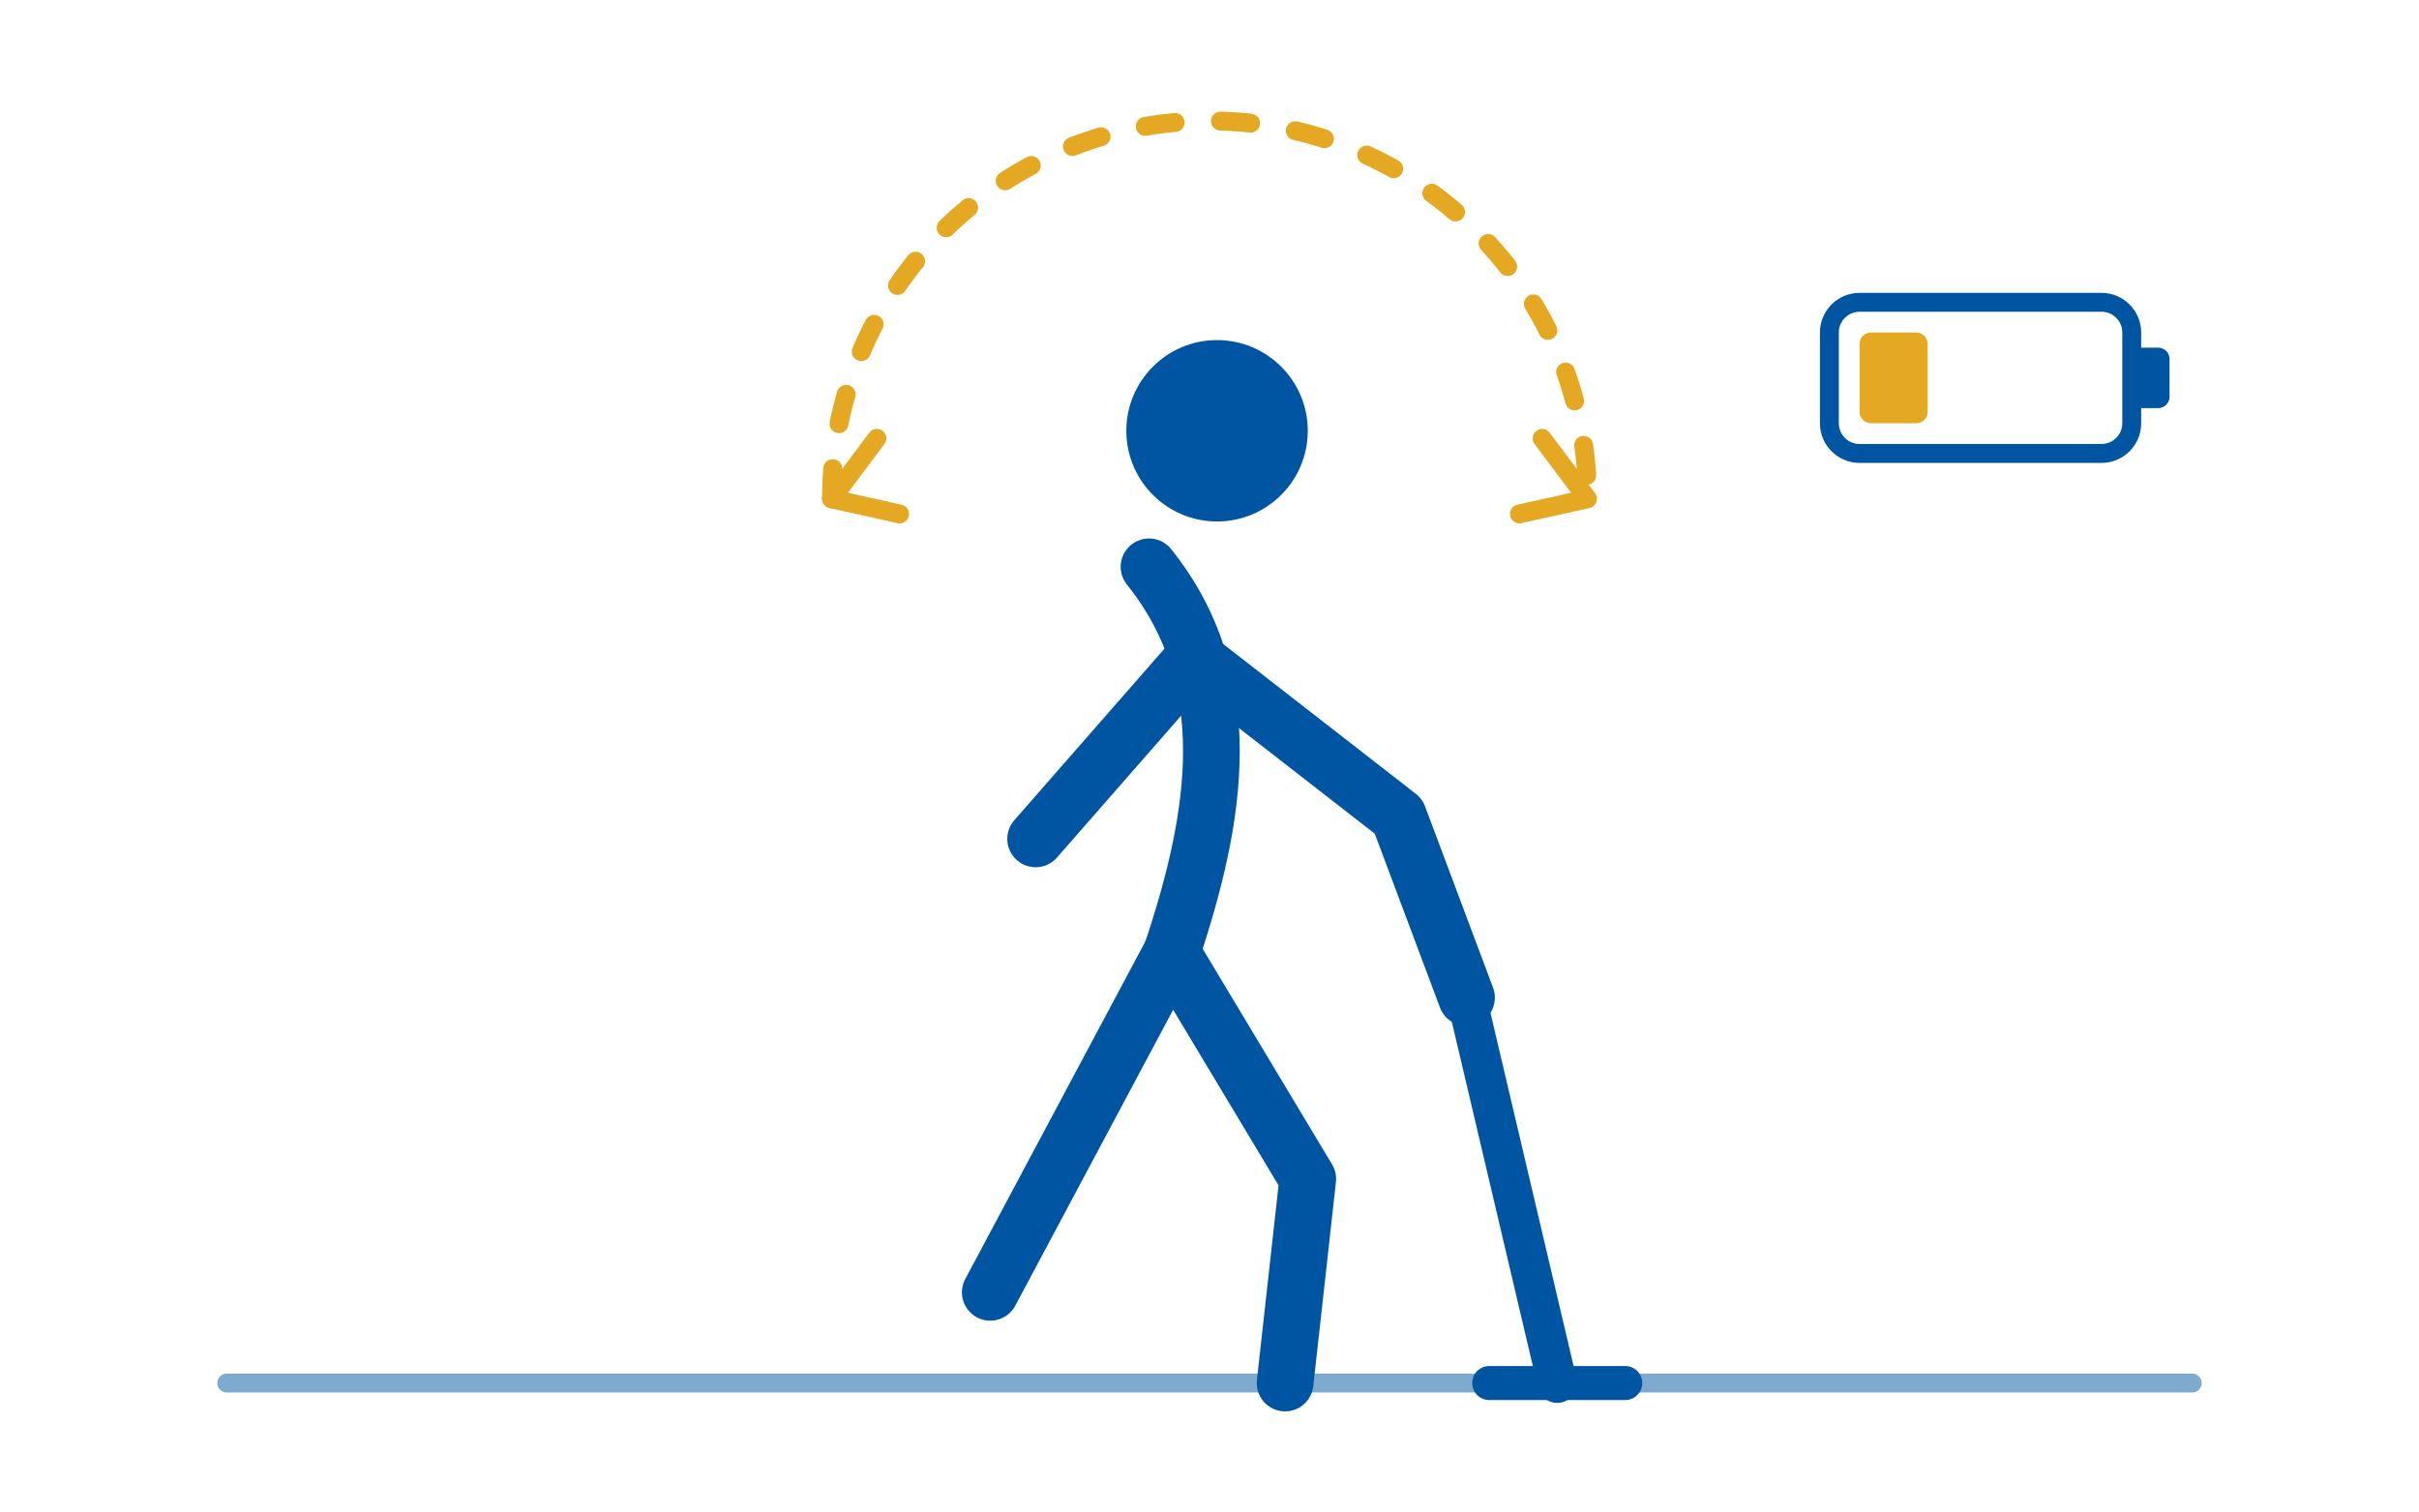
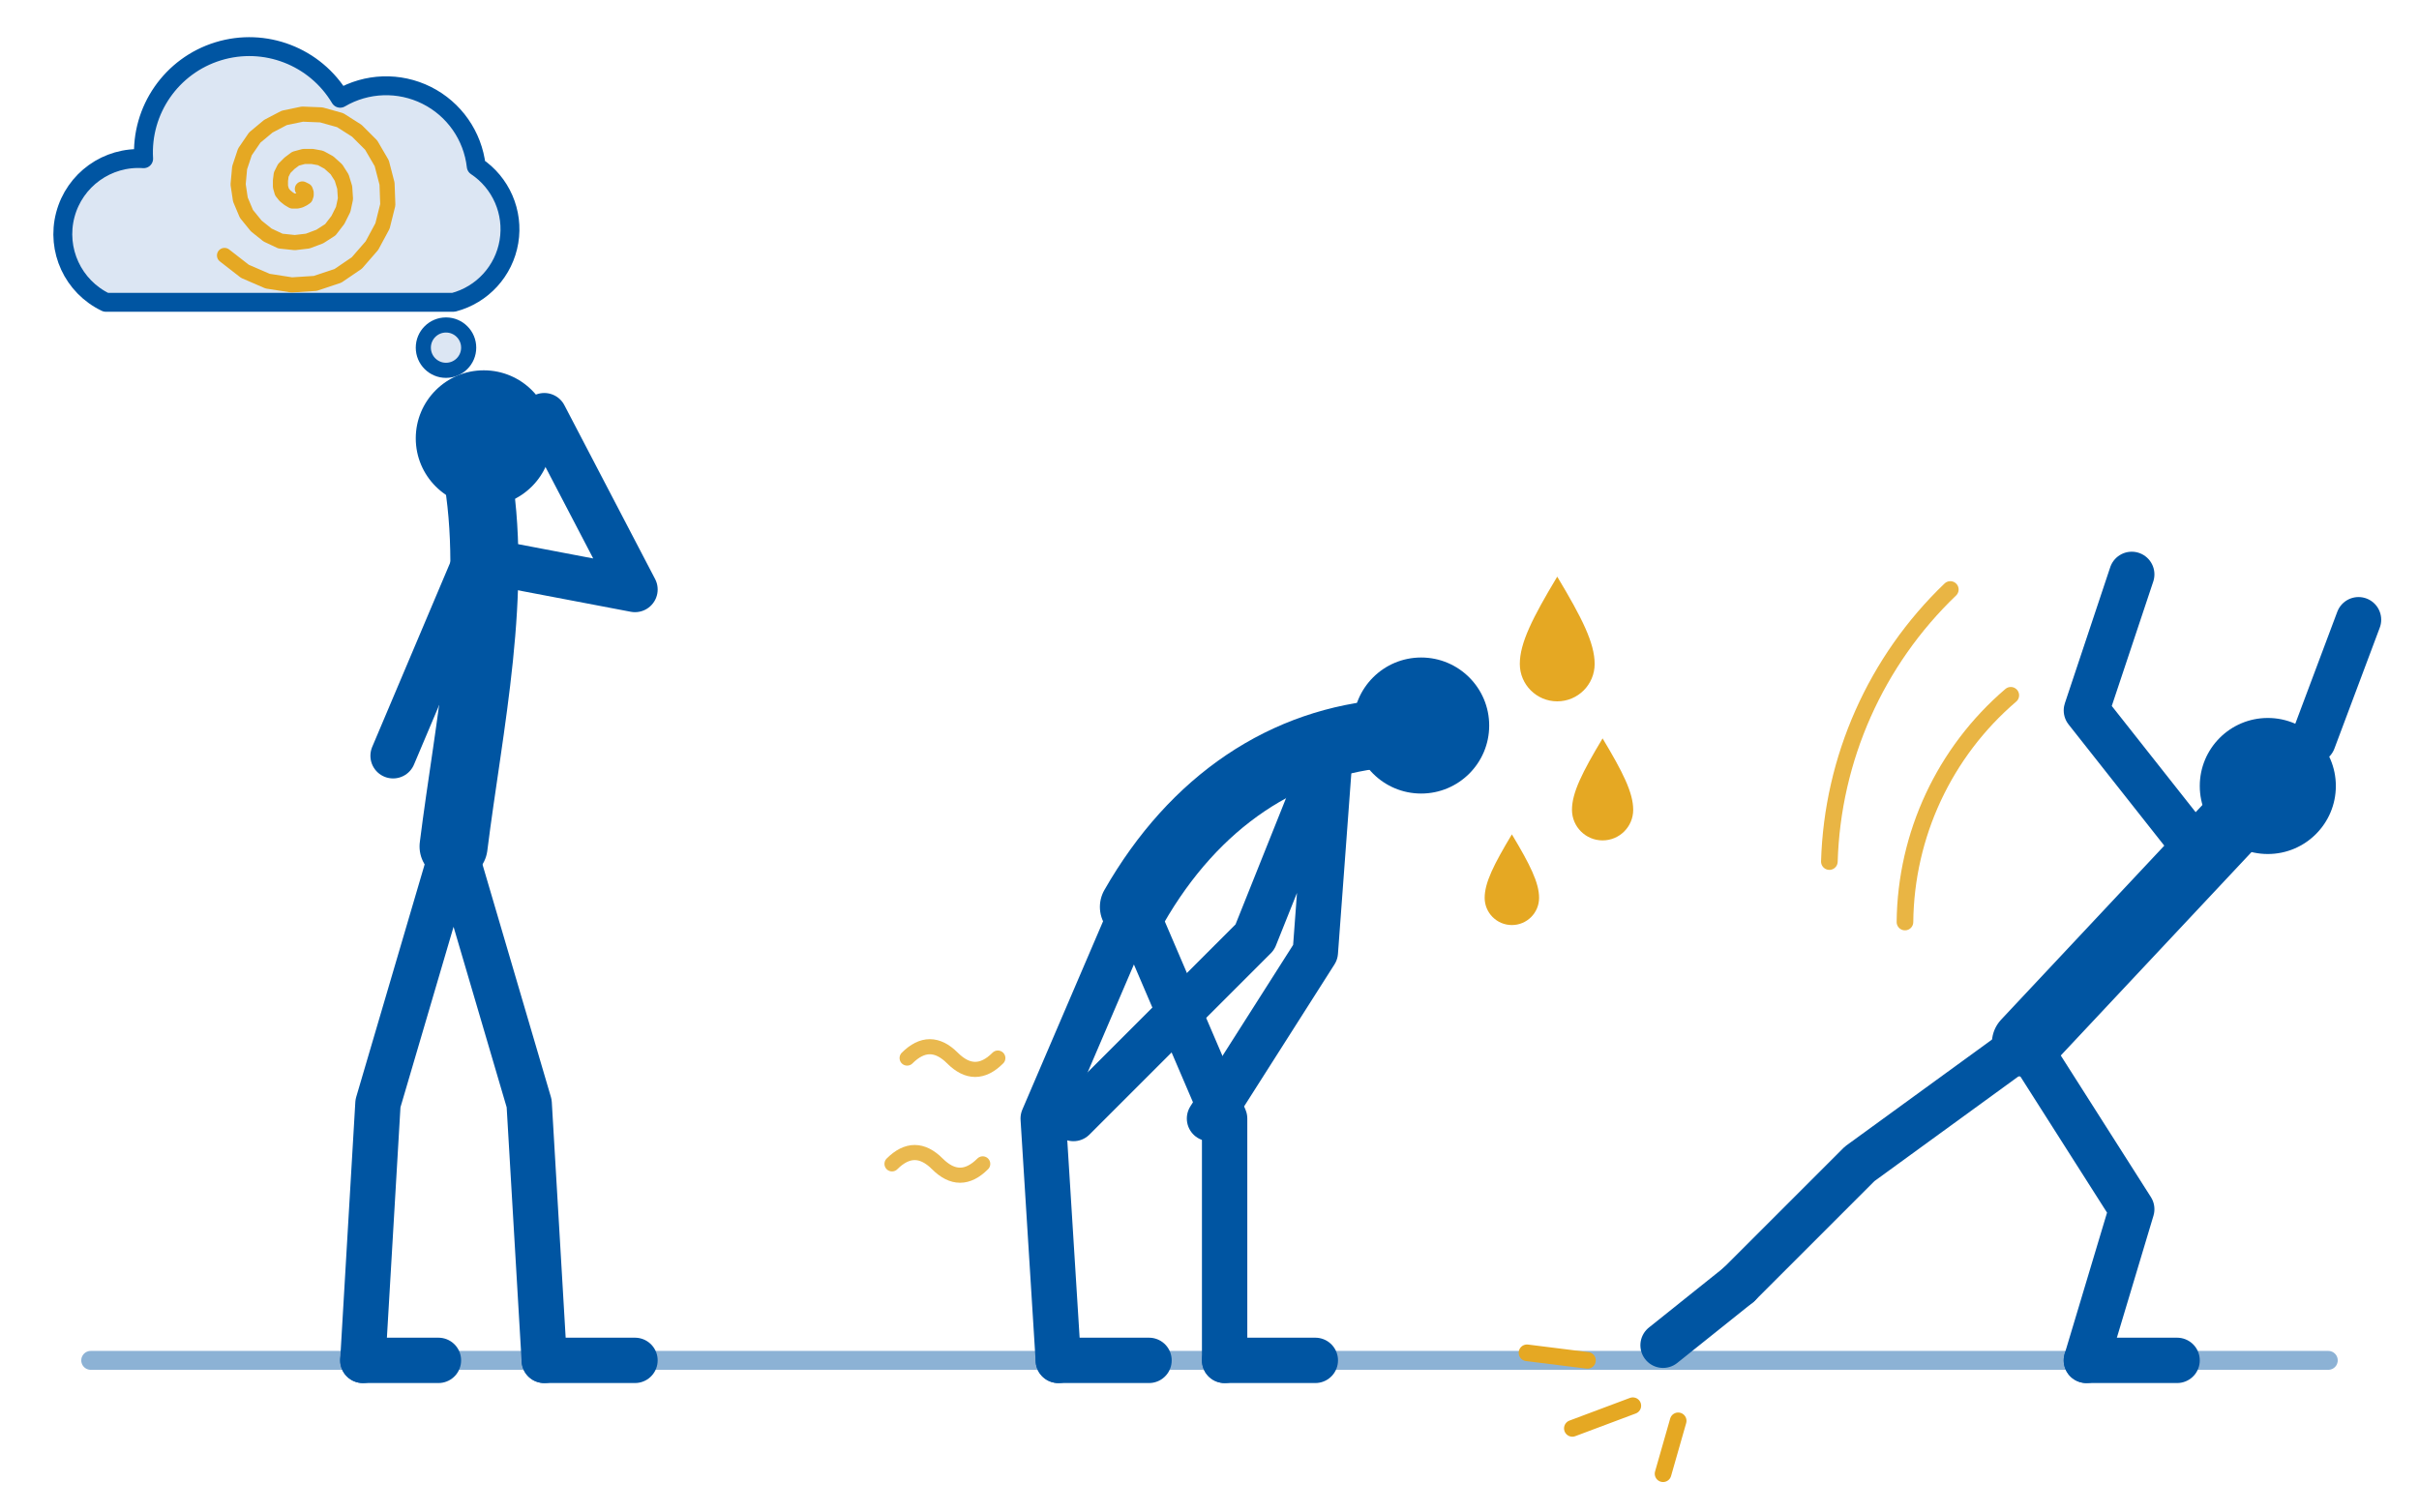
<svg xmlns="http://www.w3.org/2000/svg" viewBox="0 0 320 200" fill="none" stroke-linecap="round" stroke-linejoin="round">
-   <path d="M30 183 H290" stroke="#0055A2" stroke-width="2.5" opacity=".5" />
-   <path d="M110 66 A50 50 0 0 1 210 66" stroke="#E5A823" stroke-width="2.5" stroke-dasharray="4 6" />
-   <path d="M204 58 l6 8 -9 2 M116 58 l-6 8 9 2" stroke="#E5A823" stroke-width="2.5" />
-   <g transform="translate(152 144) scale(1.5)">
-     <circle cx="6" cy="-58" r="8" fill="#0055A2" />
-     <path d="M0 -46 C 8 -36, 6 -24, 2 -12" stroke="#0055A2" stroke-width="5" />
-     <path d="M2 -12 L-14 18 M2 -12 L14 8 L12 26" stroke="#0055A2" stroke-width="5" />
-     <path d="M4 -38 L-10 -22 M4 -38 L22 -24 L28 -8" stroke="#0055A2" stroke-width="5" />
-     <path d="M28 -8 L36 26" stroke="#0055A2" stroke-width="3.5" />
-     <path d="M30 26 h12" stroke="#0055A2" stroke-width="3" />
-   </g>
-   <rect x="242" y="40" width="40" height="20" rx="4" stroke="#0055A2" stroke-width="2.5" />
-   <rect x="282" y="46" width="5" height="8" rx="1.5" fill="#0055A2" />
-   <rect x="246" y="44" width="9" height="12" rx="1.5" fill="#E5A823" />
+   <path d="M12 180 H308" stroke="#0055A2" stroke-width="2.5" opacity=".45" />
+   <path d="M14 40 a10 10 0 0 1 5 -19 a14 14 0 0 1 26 -8 a12 12 0 0 1 18 9 a10 10 0 0 1 -3 18 z" fill="#DCE6F3" stroke="#0055A2" stroke-width="2.5" />
+   <path d="M40.0 25.0 L40.2 25.1 L40.4 25.2 L40.5 25.5 L40.5 25.8 L40.4 26.1 L40.1 26.3 L39.7 26.5 L39.3 26.6 L38.7 26.6 L38.2 26.3 L37.7 25.9 L37.3 25.4 L37.1 24.7 L37.1 23.9 L37.2 23.1 L37.6 22.3 L38.3 21.6 L39.1 21.0 L40.2 20.7 L41.3 20.7 L42.4 20.9 L43.5 21.5 L44.5 22.4 L45.2 23.5 L45.6 24.8 L45.7 26.3 L45.4 27.7 L44.7 29.1 L43.7 30.4 L42.3 31.3 L40.7 31.9 L39.0 32.1 L37.1 31.9 L35.4 31.1 L33.9 29.9 L32.6 28.3 L31.8 26.4 L31.5 24.4 L31.7 22.2 L32.4 20.1 L33.7 18.2 L35.5 16.7 L37.6 15.6 L40.0 15.1 L42.5 15.2 L45.0 15.9 L47.2 17.3 L49.1 19.2 L50.5 21.6 L51.2 24.3 L51.3 27.1 L50.6 29.9 L49.2 32.5 L47.2 34.8 L44.7 36.5 L41.7 37.5 L38.6 37.7 L35.4 37.2 L32.4 35.9 L29.7 33.8" stroke="#E5A823" stroke-width="2" />
+   <circle cx="59" cy="46" r="3" fill="#DCE6F3" stroke="#0055A2" stroke-width="2" />
+   <circle cx="64" cy="58" r="9" fill="#0055A2" />
+   <path d="M63 62 C 66 78, 62 96, 60 112" stroke="#0055A2" stroke-width="9" />
+   <path d="M60 112 L50 146 L48 180 M60 112 L70 146 L72 180" stroke="#0055A2" stroke-width="6" />
+   <path d="M48 180 L58 180 M72 180 L84 180" stroke="#0055A2" stroke-width="6" />
+   <path d="M63 74 L84 78 L72 55 M63 74 L52 100" stroke="#0055A2" stroke-width="6" />
+   <circle cx="188" cy="96" r="9" fill="#0055A2" />
+   <path d="M150 120 C 158 106, 170 98, 184 97" stroke="#0055A2" stroke-width="9" />
+   <path d="M150 120 L138 148 L140 180 M150 120 L162 148 L162 180" stroke="#0055A2" stroke-width="6" />
+   <path d="M140 180 L152 180 M162 180 L174 180" stroke="#0055A2" stroke-width="6" />
+   <path d="M176 99 L166 124 L142 148 M176 99 L174 126 L160 148" stroke="#0055A2" stroke-width="6" />
+   <path transform="translate(206 84) scale(1.1)" d="M0 -7 C 3 -2, 4.5 1, 4.5 3.5 a4.5 4.5 0 1 1 -9 0 C -4.5 1, -3 -2, 0 -7 z" fill="#E5A823" />
+   <path transform="translate(212 104) scale(0.9)" d="M0 -7 C 3 -2, 4.5 1, 4.5 3.5 a4.5 4.5 0 1 1 -9 0 C -4.5 1, -3 -2, 0 -7 z" fill="#E5A823" />
+   <path transform="translate(200 116) scale(0.8)" d="M0 -7 C 3 -2, 4.5 1, 4.5 3.5 a4.5 4.5 0 1 1 -9 0 C -4.5 1, -3 -2, 0 -7 z" fill="#E5A823" />
+   <path d="M120 140 q3 -3 6 0 q3 3 6 0 M118 154 q3 -3 6 0 q3 3 6 0" stroke="#E5A823" stroke-width="2" opacity=".8" />
+   <circle cx="300" cy="104" r="9" fill="#0055A2" />
+   <path d="M268 138 L298 106" stroke="#0055A2" stroke-width="9" />
+   <path d="M268 138 L246 154 L230 170 M268 138 L282 160 L276 180" stroke="#0055A2" stroke-width="6" />
+   <path d="M230 170 L220 178 M276 180 L288 180" stroke="#0055A2" stroke-width="6" />
+   <path d="M291 113 L276 94 L282 76 M291 113 L306 98 L312 82" stroke="#0055A2" stroke-width="6" />
+   <path d="M252 122 A40 40 0 0 1 266 92 M242 114 A52 52 0 0 1 258 78" stroke="#E5A823" stroke-width="2.2" opacity=".85" />
+   <path d="M216 186 l-8 3 M222 188 l-2 7 M210 180 l-8 -1" stroke="#E5A823" stroke-width="2.2" />
</svg>
